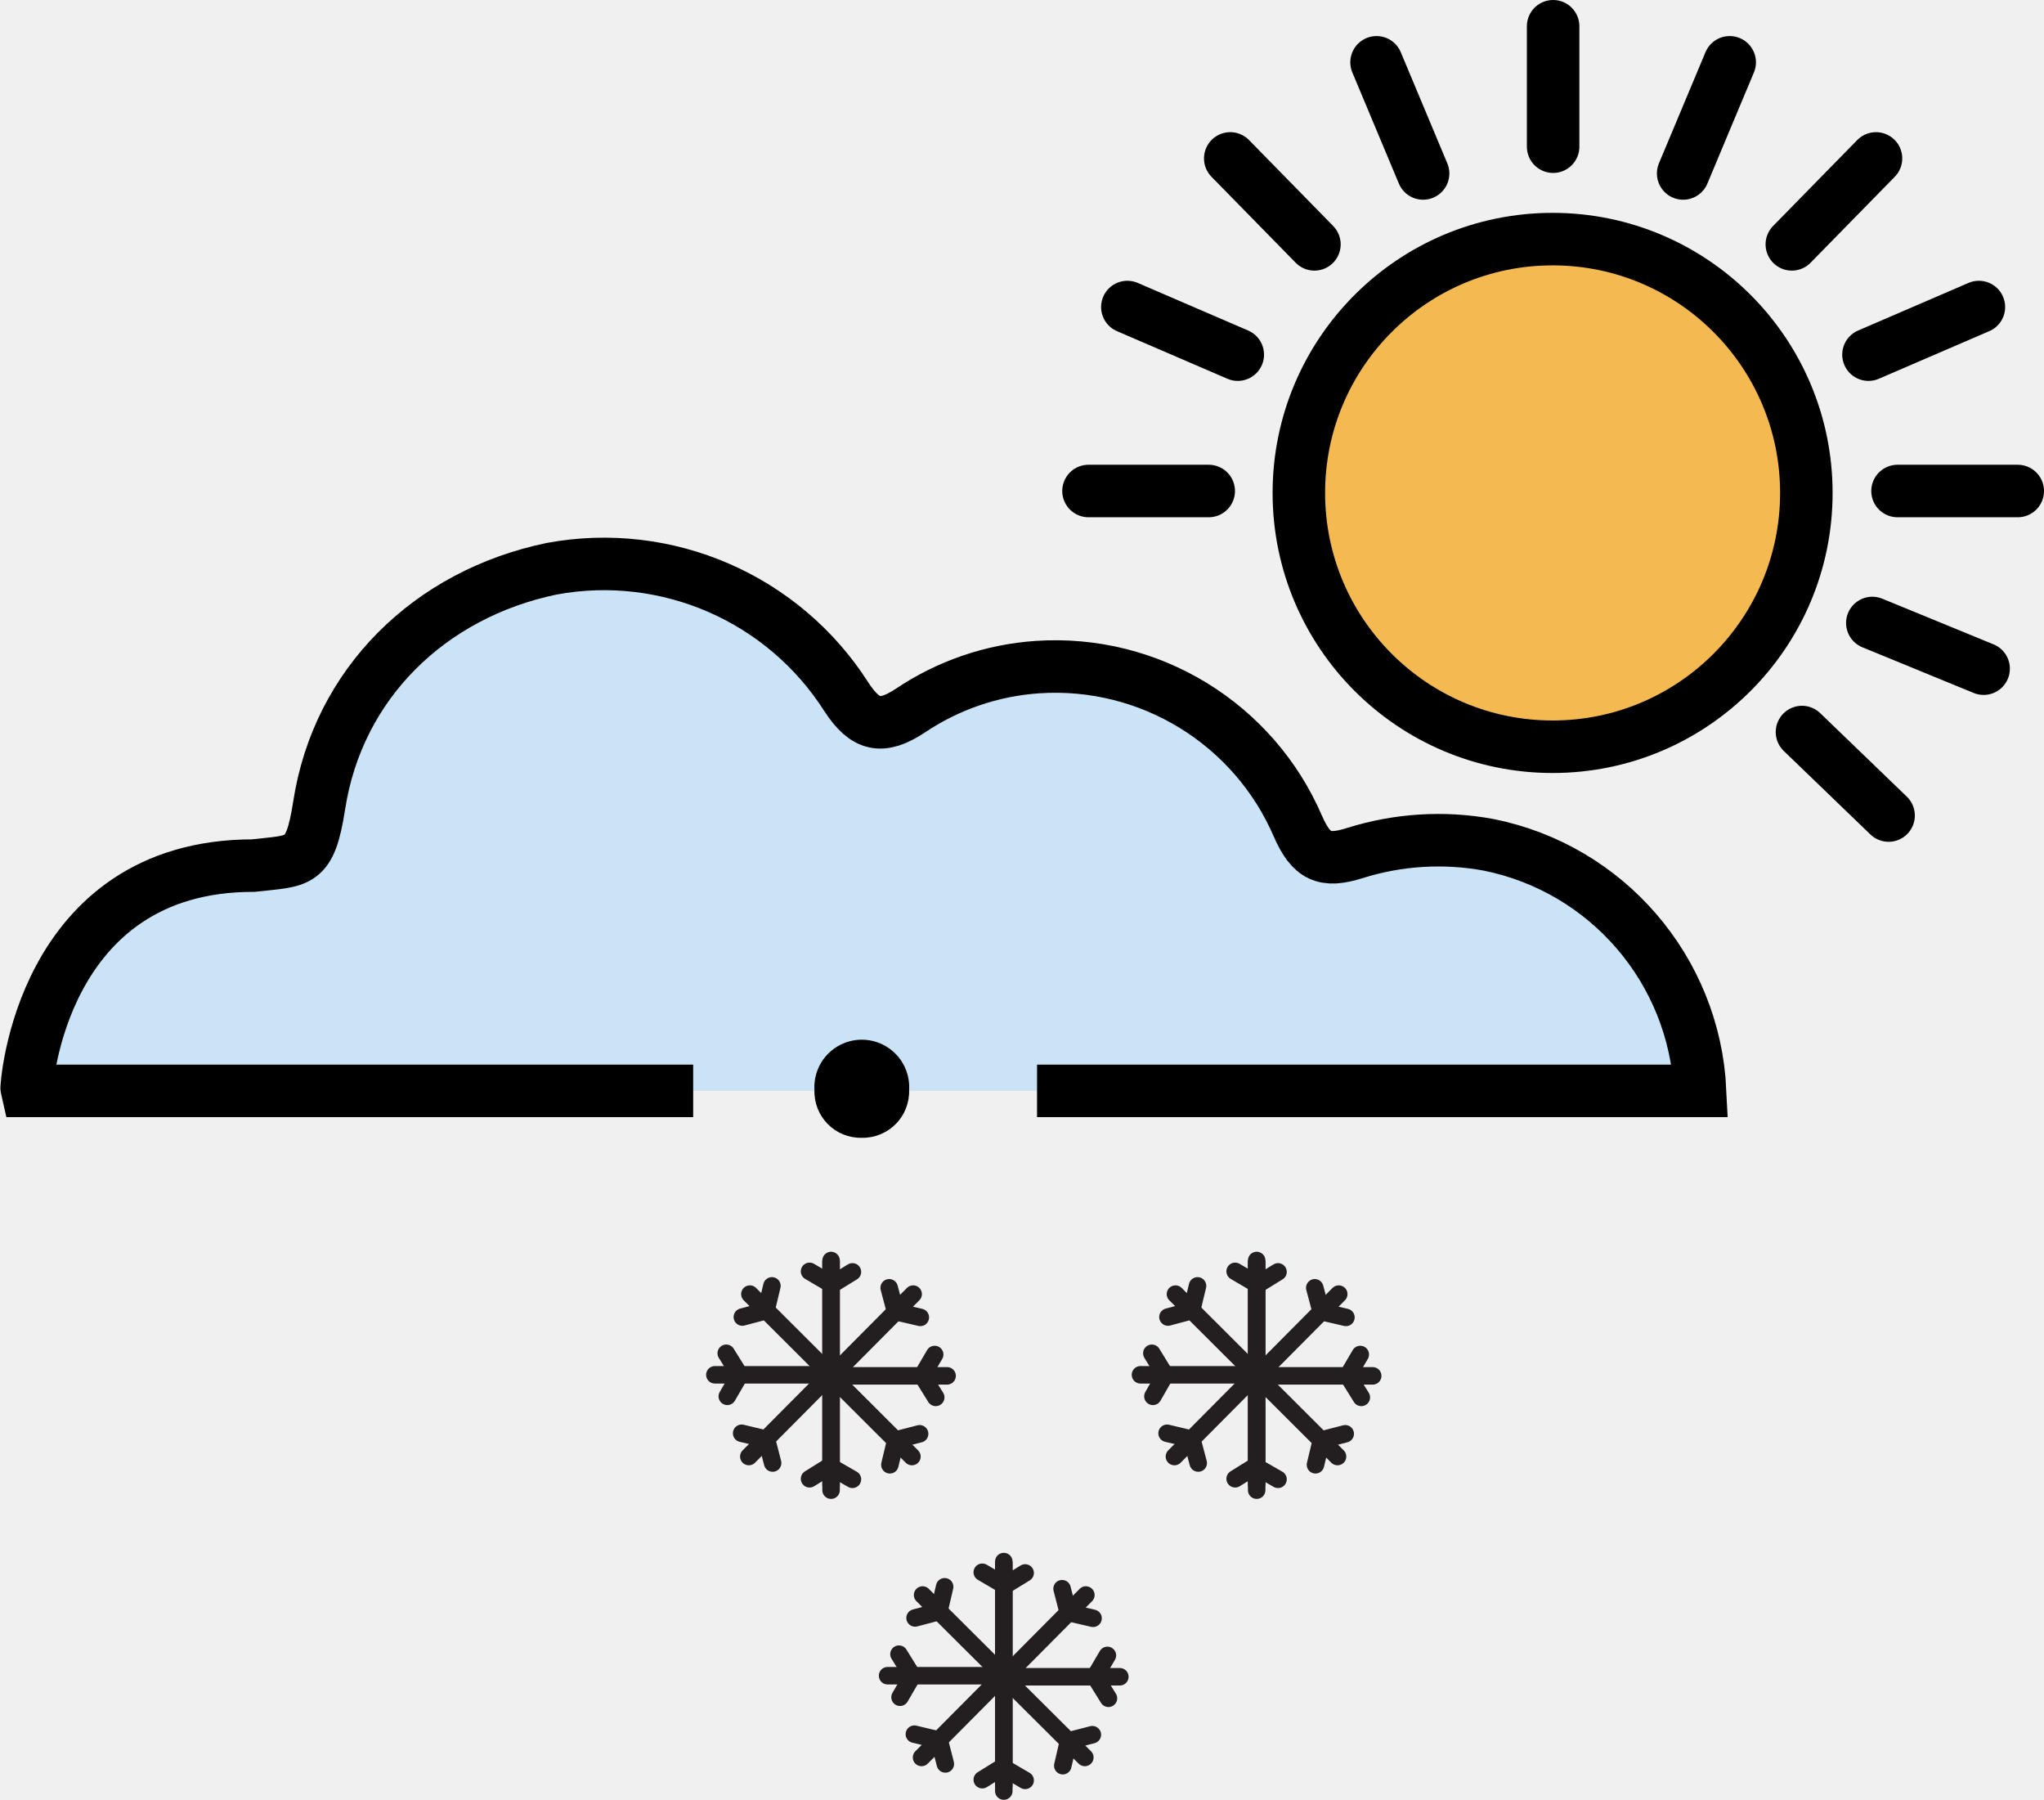
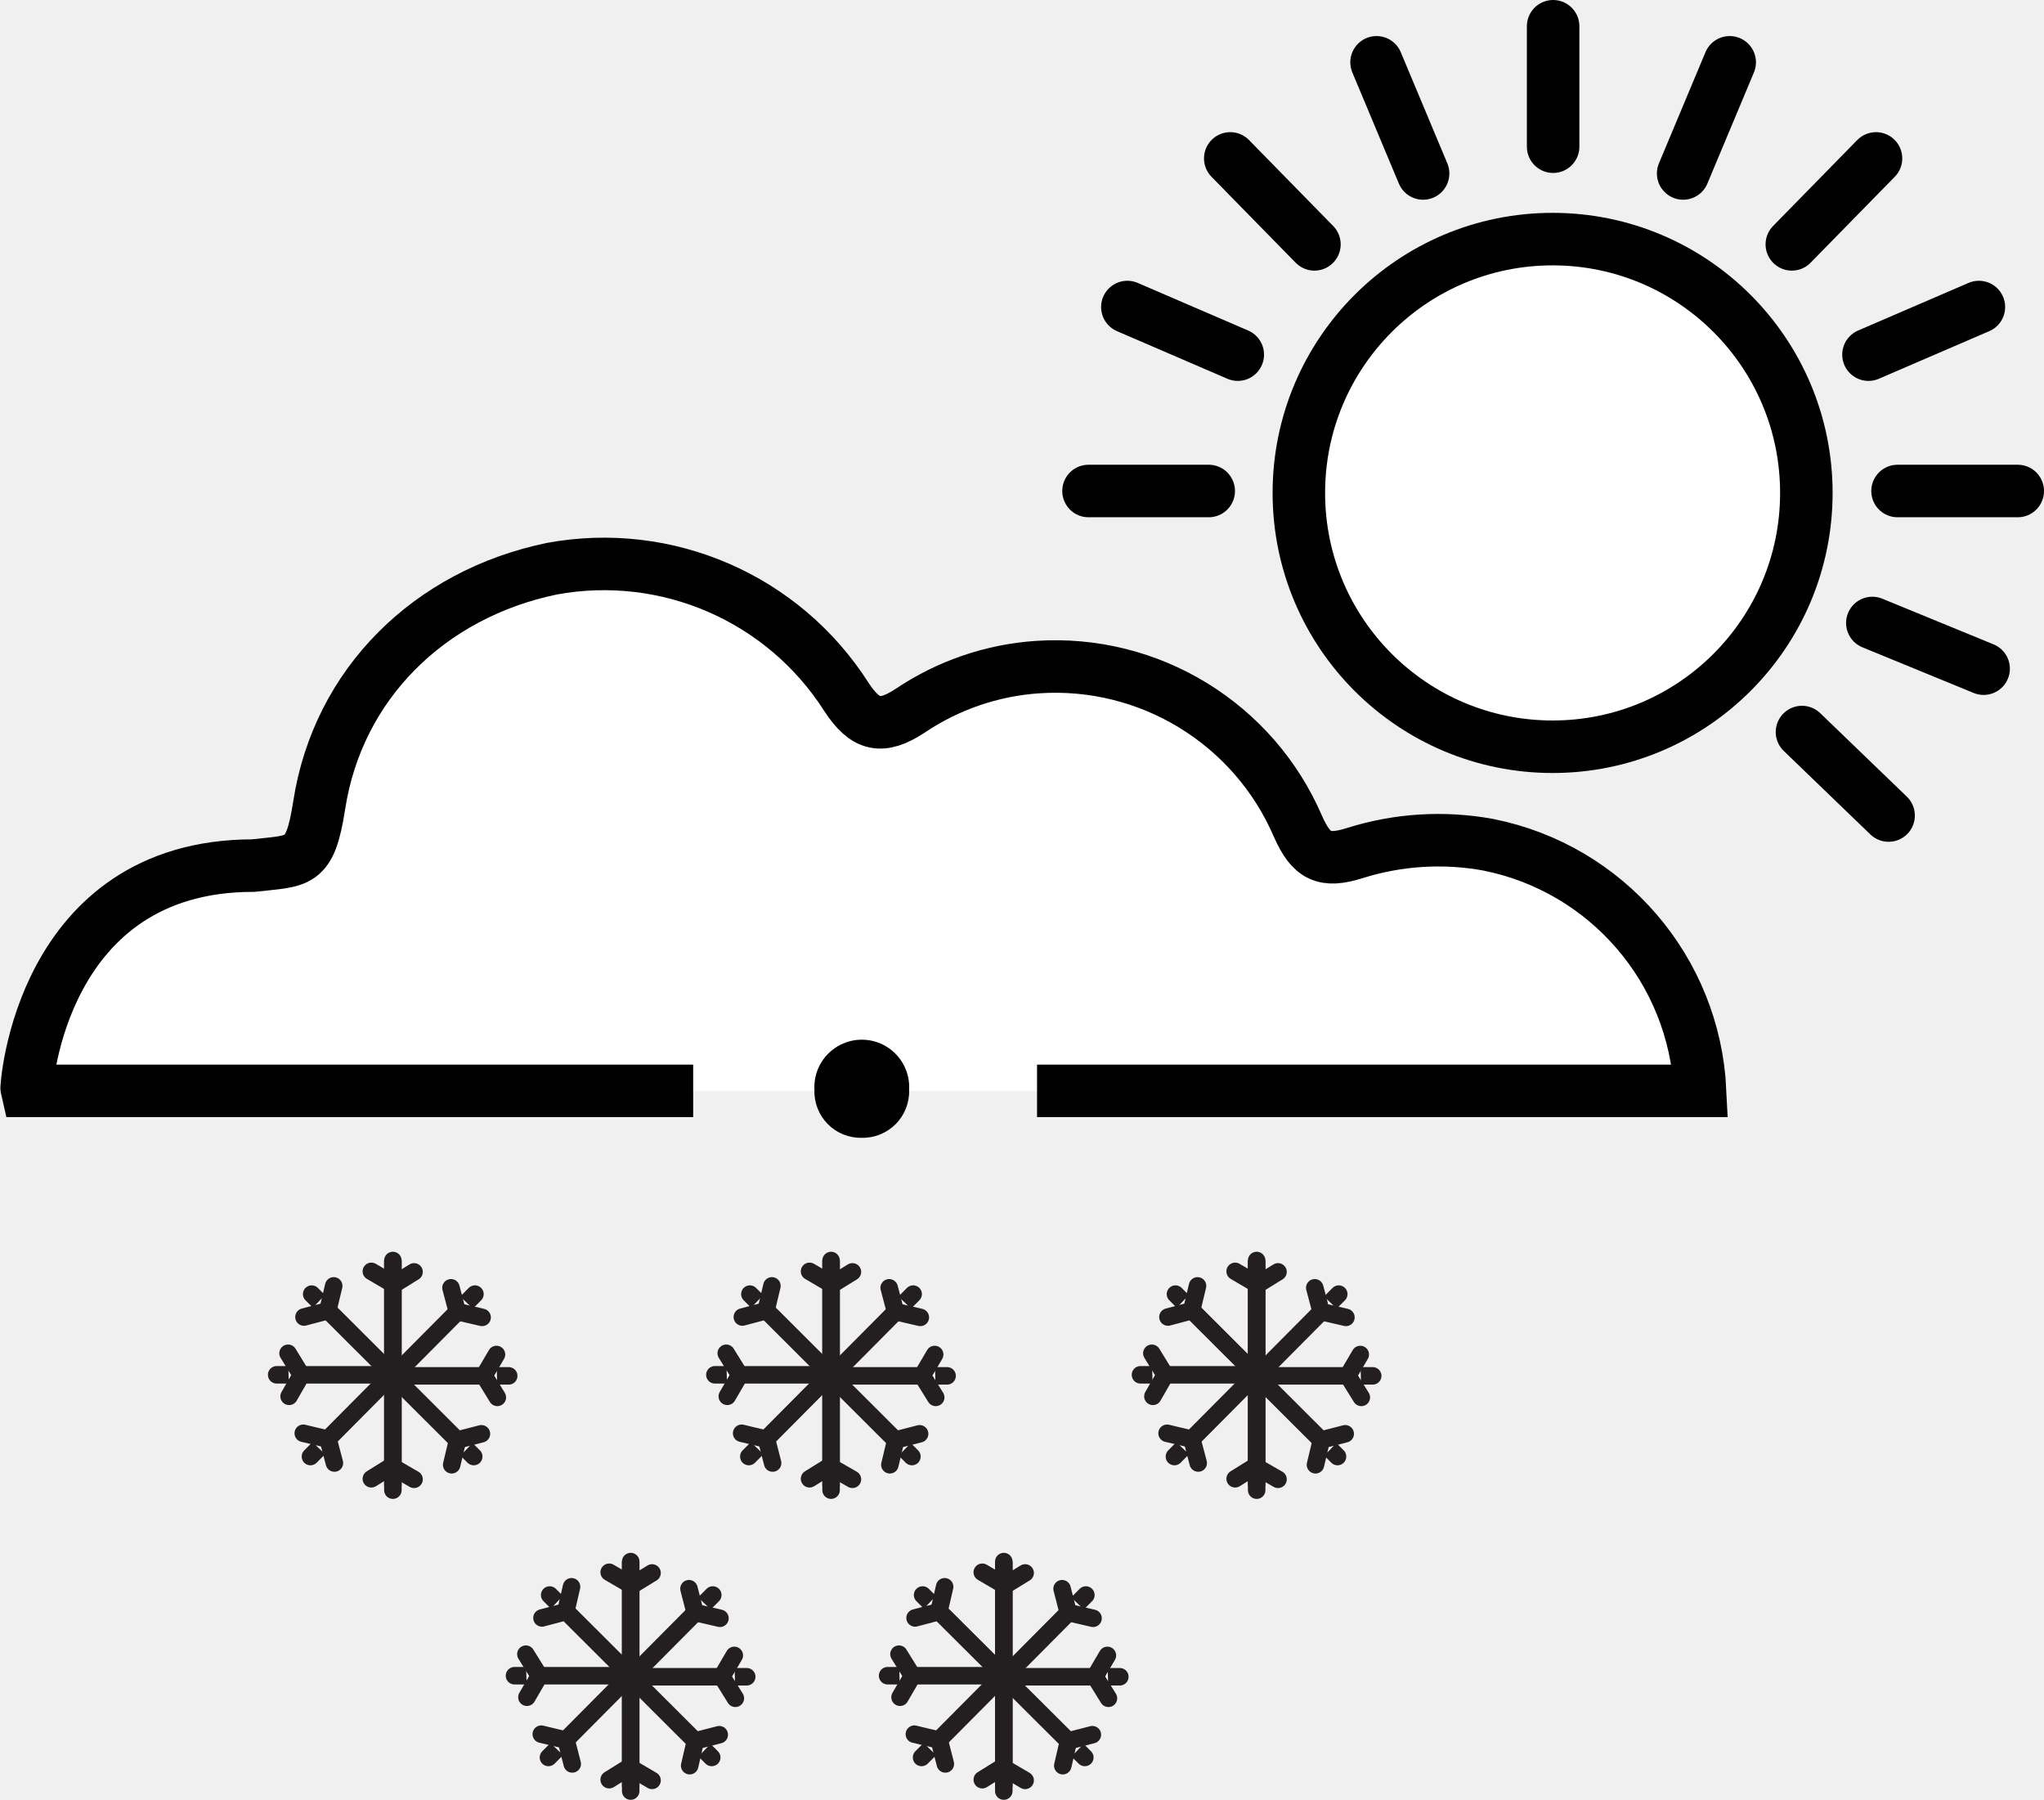
<svg xmlns="http://www.w3.org/2000/svg" viewBox="0 0 116.8 102.82">
  <defs>
-     <style>.cls-1{fill:#cae3f6;}.cls-2{fill:#f5b952;}.cls-3,.cls-4,.cls-5,.cls-6{fill:none;stroke-miterlimit:10;}.cls-3,.cls-4{stroke:#231f20;}.cls-3,.cls-6{stroke-linecap:round;}.cls-5,.cls-6{stroke:#000;stroke-width:3px;}</style>
+     <style>.cls-1,.cls-2,.cls-3,.cls-4{fill:#fff;stroke-miterlimit:10;}.cls-1,.cls-2{stroke:#231f20;}.cls-1,.cls-4{stroke-linecap:round;}.cls-3,.cls-4{stroke:#000;stroke-width:3px;}</style>
  </defs>
  <g id="Layer_2" data-name="Layer 2">
    <g id="Layer_1-2" data-name="Layer 1">
-       <path class="cls-1" d="M59.26,62.32H97.15a15.07,15.07,0,0,0-12.1-14.06,15.87,15.87,0,0,0-7.62.47c-1.76.56-2.5.2-3.26-1.52a15.1,15.1,0,0,0-14.88-9.1A14.82,14.82,0,0,0,52,40.61c-1.62,1.06-2.55.86-3.63-.79a16.43,16.43,0,0,0-16.84-7.33c-7,1.45-12.22,6.59-13.29,13.51-.53,3.41-1.13,3.15-3.77,3.45-12.16,0-13,12.68-12.95,12.87H39.61" />
-       <path class="cls-2" d="M88.72,42.54h0a14.49,14.49,0,1,0,0-29h0a14.49,14.49,0,1,0,0,29h0Z" />
-       <line class="cls-3" x1="47.46" y1="73.43" x2="48.71" y2="72.66" />
-       <line class="cls-3" x1="48.71" y1="84.51" x2="47.49" y2="83.81" />
-       <line class="cls-3" x1="47.49" y1="78.6" x2="52.11" y2="83.21" />
-       <polyline class="cls-3" points="52.55 81.91 51.19 82.26 50.85 83.68" />
-       <line class="cls-3" x1="52.18" y1="73.93" x2="47.47" y2="78.67" />
-       <polyline class="cls-3" points="50.81 73.57 51.17 74.93 52.59 75.26" />
-       <line class="cls-3" x1="54.12" y1="78.6" x2="47.49" y2="78.6" />
-       <polyline class="cls-3" points="53.41 77.38 52.7 78.59 53.47 79.83" />
-       <line class="cls-4" x1="47.49" y1="84.89" x2="47.49" y2="72.01" />
-       <line class="cls-3" x1="47.49" y1="85.13" x2="47.49" y2="72.01" />
-       <line class="cls-3" x1="47.5" y1="83.71" x2="46.26" y2="84.48" />
-       <line class="cls-3" x1="46.26" y1="72.63" x2="47.47" y2="73.34" />
-       <line class="cls-3" x1="47.47" y1="78.54" x2="42.85" y2="73.93" />
-       <polyline class="cls-3" points="42.42 75.24 43.77 74.88 44.11 73.46" />
-       <line class="cls-3" x1="42.79" y1="83.21" x2="47.5" y2="78.47" />
-       <polyline class="cls-3" points="44.15 83.58 43.8 82.22 42.38 81.88" />
-       <line class="cls-3" x1="40.85" y1="78.54" x2="47.47" y2="78.54" />
-       <polyline class="cls-3" points="41.56 79.77 42.27 78.55 41.5 77.31" />
-       <line class="cls-3" x1="71.78" y1="73.43" x2="73.03" y2="72.66" />
-       <line class="cls-3" x1="73.03" y1="84.51" x2="71.81" y2="83.81" />
-       <line class="cls-3" x1="71.81" y1="78.6" x2="76.43" y2="83.21" />
-       <polyline class="cls-3" points="76.87 81.91 75.51 82.26 75.17 83.68" />
-       <line class="cls-3" x1="76.5" y1="73.93" x2="71.79" y2="78.67" />
-       <polyline class="cls-3" points="75.13 73.57 75.49 74.93 76.91 75.26" />
-       <line class="cls-3" x1="78.44" y1="78.6" x2="71.81" y2="78.6" />
-       <polyline class="cls-3" points="77.73 77.38 77.02 78.59 77.79 79.83" />
-       <line class="cls-4" x1="71.81" y1="84.89" x2="71.81" y2="72.01" />
-       <line class="cls-3" x1="71.81" y1="85.13" x2="71.81" y2="72.01" />
-       <line class="cls-3" x1="71.82" y1="83.71" x2="70.58" y2="84.48" />
-       <line class="cls-3" x1="70.58" y1="72.63" x2="71.79" y2="73.34" />
-       <line class="cls-3" x1="71.79" y1="78.54" x2="67.17" y2="73.93" />
-       <polyline class="cls-3" points="66.74 75.24 68.09 74.88 68.43 73.46" />
-       <line class="cls-3" x1="67.11" y1="83.21" x2="71.82" y2="78.47" />
-       <polyline class="cls-3" points="68.47 83.58 68.11 82.22 66.69 81.88" />
-       <line class="cls-3" x1="65.17" y1="78.54" x2="71.79" y2="78.54" />
-       <polyline class="cls-3" points="65.88 79.77 66.58 78.55 65.82 77.31" />
-       <line class="cls-3" x1="57.34" y1="90.62" x2="58.58" y2="89.86" />
-       <line class="cls-3" x1="58.58" y1="101.71" x2="57.37" y2="101" />
-       <line class="cls-3" x1="57.36" y1="95.79" x2="61.99" y2="100.4" />
-       <polyline class="cls-3" points="62.42 99.1 61.06 99.45 60.73 100.87" />
-       <line class="cls-3" x1="62.05" y1="91.12" x2="57.34" y2="95.86" />
-       <polyline class="cls-3" points="60.69 90.76 61.04 92.12 62.46 92.45" />
-       <line class="cls-3" x1="63.99" y1="95.79" x2="57.36" y2="95.79" />
-       <polyline class="cls-3" points="63.28 94.57 62.57 95.78 63.34 97.02" />
-       <line class="cls-4" x1="57.36" y1="102.08" x2="57.36" y2="89.21" />
-       <line class="cls-3" x1="57.36" y1="102.32" x2="57.36" y2="89.21" />
-       <line class="cls-3" x1="57.37" y1="100.9" x2="56.13" y2="101.67" />
-       <line class="cls-3" x1="56.13" y1="89.82" x2="57.34" y2="90.53" />
-       <line class="cls-3" x1="57.35" y1="95.73" x2="52.72" y2="91.12" />
-       <polyline class="cls-3" points="52.29 92.43 53.65 92.07 53.98 90.65" />
-       <line class="cls-3" x1="52.66" y1="100.4" x2="57.37" y2="95.66" />
-       <polyline class="cls-3" points="54.02 100.77 53.67 99.41 52.25 99.07" />
-       <line class="cls-3" x1="50.72" y1="95.73" x2="57.35" y2="95.73" />
-       <polyline class="cls-3" points="51.43 96.96 52.14 95.74 51.37 94.5" />
-       <path class="cls-5" d="M59.26,62.32H97.15a15.07,15.07,0,0,0-12.1-14.06,15.87,15.87,0,0,0-7.62.47c-1.76.56-2.5.2-3.26-1.52a15.1,15.1,0,0,0-14.88-9.1A14.82,14.82,0,0,0,52,40.61c-1.62,1.06-2.55.86-3.63-.79a16.43,16.43,0,0,0-16.84-7.33c-7,1.45-12.22,6.59-13.29,13.51-.53,3.41-1.13,3.15-3.77,3.45-12.16,0-13,12.68-12.95,12.87H39.61" />
+       <line class="cls-1" x1="47.46" y1="73.43" x2="48.71" y2="72.66" />
+       <line class="cls-1" x1="48.71" y1="84.51" x2="47.49" y2="83.81" />
+       <line class="cls-1" x1="47.49" y1="78.6" x2="52.11" y2="83.21" />
+       <polyline class="cls-1" points="52.55 81.91 51.19 82.26 50.85 83.68" />
+       <line class="cls-1" x1="52.18" y1="73.93" x2="47.47" y2="78.67" />
+       <polyline class="cls-1" points="50.81 73.57 51.17 74.93 52.59 75.26" />
+       <line class="cls-1" x1="54.12" y1="78.6" x2="47.49" y2="78.6" />
+       <polyline class="cls-1" points="53.41 77.38 52.7 78.59 53.47 79.83" />
+       <line class="cls-2" x1="47.49" y1="84.89" x2="47.49" y2="72.01" />
+       <line class="cls-1" x1="47.49" y1="85.13" x2="47.49" y2="72.01" />
+       <line class="cls-1" x1="47.5" y1="83.71" x2="46.26" y2="84.48" />
+       <line class="cls-1" x1="46.26" y1="72.63" x2="47.47" y2="73.34" />
+       <line class="cls-1" x1="47.47" y1="78.54" x2="42.85" y2="73.93" />
+       <polyline class="cls-1" points="42.42 75.24 43.77 74.88 44.11 73.46" />
+       <line class="cls-1" x1="42.79" y1="83.21" x2="47.5" y2="78.47" />
+       <polyline class="cls-1" points="44.15 83.58 43.8 82.22 42.38 81.88" />
+       <line class="cls-1" x1="40.85" y1="78.54" x2="47.47" y2="78.54" />
+       <polyline class="cls-1" points="41.56 79.77 42.27 78.55 41.5 77.31" />
+       <line class="cls-1" x1="22.42" y1="73.43" x2="23.66" y2="72.66" />
+       <line class="cls-1" x1="23.66" y1="84.51" x2="22.45" y2="83.81" />
+       <line class="cls-1" x1="22.45" y1="78.6" x2="27.07" y2="83.21" />
+       <polyline class="cls-1" points="27.51 81.91 26.15 82.26 25.81 83.68" />
+       <line class="cls-1" x1="27.14" y1="73.93" x2="22.43" y2="78.67" />
+       <polyline class="cls-1" points="25.77 73.57 26.13 74.93 27.55 75.26" />
+       <line class="cls-1" x1="29.07" y1="78.6" x2="22.45" y2="78.6" />
+       <polyline class="cls-1" points="28.37 77.38 27.66 78.59 28.42 79.83" />
+       <line class="cls-2" x1="22.45" y1="84.89" x2="22.45" y2="72.01" />
+       <line class="cls-1" x1="22.45" y1="85.13" x2="22.45" y2="72.01" />
+       <line class="cls-1" x1="22.46" y1="83.71" x2="21.22" y2="84.48" />
+       <line class="cls-1" x1="21.22" y1="72.63" x2="22.43" y2="73.34" />
+       <line class="cls-1" x1="22.43" y1="78.54" x2="17.81" y2="73.93" />
+       <polyline class="cls-1" points="17.37 75.24 18.73 74.88 19.07 73.46" />
+       <line class="cls-1" x1="17.74" y1="83.21" x2="22.45" y2="78.47" />
+       <polyline class="cls-1" points="19.11 83.58 18.75 82.22 17.33 81.88" />
+       <line class="cls-1" x1="15.81" y1="78.54" x2="22.43" y2="78.54" />
+       <polyline class="cls-1" points="16.52 79.77 17.22 78.55 16.46 77.31" />
+       <line class="cls-1" x1="71.78" y1="73.43" x2="73.03" y2="72.66" />
+       <line class="cls-1" x1="73.03" y1="84.51" x2="71.81" y2="83.81" />
+       <line class="cls-1" x1="71.81" y1="78.6" x2="76.43" y2="83.21" />
+       <polyline class="cls-1" points="76.87 81.91 75.51 82.26 75.17 83.68" />
+       <line class="cls-1" x1="76.5" y1="73.93" x2="71.79" y2="78.67" />
+       <polyline class="cls-1" points="75.13 73.57 75.49 74.93 76.91 75.26" />
+       <line class="cls-1" x1="78.44" y1="78.6" x2="71.81" y2="78.6" />
+       <polyline class="cls-1" points="77.73 77.38 77.02 78.59 77.79 79.83" />
+       <line class="cls-2" x1="71.81" y1="84.89" x2="71.81" y2="72.01" />
+       <line class="cls-1" x1="71.81" y1="85.13" x2="71.81" y2="72.01" />
+       <line class="cls-1" x1="71.82" y1="83.71" x2="70.58" y2="84.48" />
+       <line class="cls-1" x1="70.58" y1="72.63" x2="71.79" y2="73.34" />
+       <line class="cls-1" x1="71.79" y1="78.54" x2="67.17" y2="73.93" />
+       <polyline class="cls-1" points="66.74 75.24 68.09 74.88 68.43 73.46" />
+       <line class="cls-1" x1="67.11" y1="83.21" x2="71.82" y2="78.47" />
+       <polyline class="cls-1" points="68.47 83.58 68.11 82.22 66.69 81.88" />
+       <line class="cls-1" x1="65.17" y1="78.54" x2="71.79" y2="78.54" />
+       <polyline class="cls-1" points="65.88 79.77 66.58 78.55 65.82 77.31" />
+       <line class="cls-1" x1="57.34" y1="90.62" x2="58.58" y2="89.86" />
+       <line class="cls-1" x1="58.58" y1="101.71" x2="57.37" y2="101" />
+       <line class="cls-1" x1="57.36" y1="95.79" x2="61.99" y2="100.4" />
+       <polyline class="cls-1" points="62.42 99.1 61.06 99.45 60.73 100.87" />
+       <line class="cls-1" x1="62.05" y1="91.12" x2="57.34" y2="95.86" />
+       <polyline class="cls-1" points="60.69 90.76 61.04 92.12 62.46 92.45" />
+       <line class="cls-1" x1="63.99" y1="95.79" x2="57.36" y2="95.79" />
+       <polyline class="cls-1" points="63.28 94.57 62.57 95.78 63.34 97.02" />
+       <line class="cls-2" x1="57.36" y1="102.08" x2="57.36" y2="89.21" />
+       <line class="cls-1" x1="57.36" y1="102.32" x2="57.36" y2="89.21" />
+       <line class="cls-1" x1="57.37" y1="100.9" x2="56.13" y2="101.67" />
+       <line class="cls-1" x1="56.13" y1="89.82" x2="57.34" y2="90.53" />
+       <line class="cls-1" x1="57.35" y1="95.73" x2="52.72" y2="91.12" />
+       <polyline class="cls-1" points="52.29 92.43 53.65 92.07 53.98 90.65" />
+       <line class="cls-1" x1="52.66" y1="100.4" x2="57.37" y2="95.66" />
+       <polyline class="cls-1" points="54.02 100.77 53.67 99.41 52.25 99.07" />
+       <line class="cls-1" x1="50.72" y1="95.73" x2="57.35" y2="95.73" />
+       <polyline class="cls-1" points="51.43 96.96 52.14 95.74 51.37 94.5" />
+       <line class="cls-1" x1="36.02" y1="90.62" x2="37.26" y2="89.86" />
+       <line class="cls-1" x1="37.26" y1="101.71" x2="36.05" y2="101" />
+       <line class="cls-1" x1="36.05" y1="95.79" x2="40.67" y2="100.4" />
+       <polyline class="cls-1" points="41.1 99.1 39.74 99.45 39.41 100.87" />
+       <line class="cls-1" x1="40.73" y1="91.12" x2="36.02" y2="95.86" />
+       <polyline class="cls-1" points="39.37 90.76 39.72 92.12 41.14 92.45" />
+       <line class="cls-1" x1="42.67" y1="95.79" x2="36.05" y2="95.79" />
+       <polyline class="cls-1" points="41.96 94.57 41.25 95.78 42.02 97.02" />
+       <line class="cls-2" x1="36.04" y1="102.08" x2="36.04" y2="89.21" />
+       <line class="cls-1" x1="36.04" y1="102.32" x2="36.04" y2="89.21" />
+       <line class="cls-1" x1="36.05" y1="100.9" x2="34.81" y2="101.67" />
+       <line class="cls-1" x1="34.81" y1="89.82" x2="36.03" y2="90.53" />
+       <line class="cls-1" x1="36.03" y1="95.73" x2="31.41" y2="91.12" />
+       <polyline class="cls-1" points="30.97 92.43 32.33 92.07 32.66 90.65" />
+       <line class="cls-1" x1="31.34" y1="100.4" x2="36.05" y2="95.66" />
+       <polyline class="cls-1" points="32.7 100.77 32.35 99.41 30.93 99.07" />
+       <line class="cls-1" x1="29.4" y1="95.73" x2="36.03" y2="95.73" />
+       <polyline class="cls-1" points="30.11 96.96 30.82 95.74 30.05 94.5" />
+       <path class="cls-3" d="M59.26,62.32H97.15a15.07,15.07,0,0,0-12.1-14.06,15.87,15.87,0,0,0-7.62.47c-1.76.56-2.5.2-3.26-1.52a15.1,15.1,0,0,0-14.88-9.1A14.82,14.82,0,0,0,52,40.61c-1.62,1.06-2.55.86-3.63-.79a16.43,16.43,0,0,0-16.84-7.33c-7,1.45-12.22,6.59-13.29,13.51-.53,3.41-1.13,3.15-3.77,3.45-12.16,0-13,12.68-12.95,12.87H39.61" />
      <path d="M49.24,65a2.64,2.64,0,0,1-2.7-2.73,2.71,2.71,0,1,1,5.41,0A2.65,2.65,0,0,1,49.24,65Z" />
-       <line class="cls-6" x1="69.07" y1="28.05" x2="62.2" y2="28.05" />
-       <line class="cls-6" x1="75.11" y1="13.96" x2="70.3" y2="9.05" />
-       <line class="cls-6" x1="81.32" y1="9.91" x2="78.66" y2="3.56" />
-       <line class="cls-6" x1="70.73" y1="20.26" x2="64.42" y2="17.54" />
-       <path class="cls-5" d="M88.72,42.66h0a14.49,14.49,0,0,0,0-29h0a14.49,14.49,0,1,0,0,29h0Z" />
-       <line class="cls-6" x1="108.43" y1="28.05" x2="115.3" y2="28.05" />
-       <line class="cls-6" x1="88.75" y1="8.38" x2="88.75" y2="1.5" />
-       <line class="cls-6" x1="102.97" y1="41.82" x2="107.92" y2="46.59" />
-       <line class="cls-6" x1="102.39" y1="13.96" x2="107.2" y2="9.05" />
-       <line class="cls-6" x1="106.99" y1="35.59" x2="113.35" y2="38.2" />
-       <line class="cls-6" x1="96.18" y1="9.91" x2="98.84" y2="3.56" />
-       <line class="cls-6" x1="106.77" y1="20.26" x2="113.08" y2="17.54" />
+       <line class="cls-4" x1="69.07" y1="28.05" x2="62.2" y2="28.05" />
+       <line class="cls-4" x1="75.11" y1="13.96" x2="70.3" y2="9.05" />
+       <line class="cls-4" x1="81.32" y1="9.91" x2="78.66" y2="3.56" />
+       <line class="cls-4" x1="70.73" y1="20.26" x2="64.42" y2="17.54" />
+       <path class="cls-3" d="M88.72,42.66h0a14.49,14.49,0,0,0,0-29h0a14.49,14.49,0,1,0,0,29h0Z" />
+       <line class="cls-4" x1="108.43" y1="28.05" x2="115.3" y2="28.05" />
+       <line class="cls-4" x1="88.75" y1="8.38" x2="88.75" y2="1.5" />
+       <line class="cls-4" x1="102.97" y1="41.82" x2="107.92" y2="46.59" />
+       <line class="cls-4" x1="102.39" y1="13.96" x2="107.2" y2="9.05" />
+       <line class="cls-4" x1="106.99" y1="35.59" x2="113.35" y2="38.2" />
+       <line class="cls-4" x1="96.18" y1="9.91" x2="98.84" y2="3.56" />
+       <line class="cls-4" x1="106.77" y1="20.26" x2="113.08" y2="17.54" />
    </g>
  </g>
</svg>
